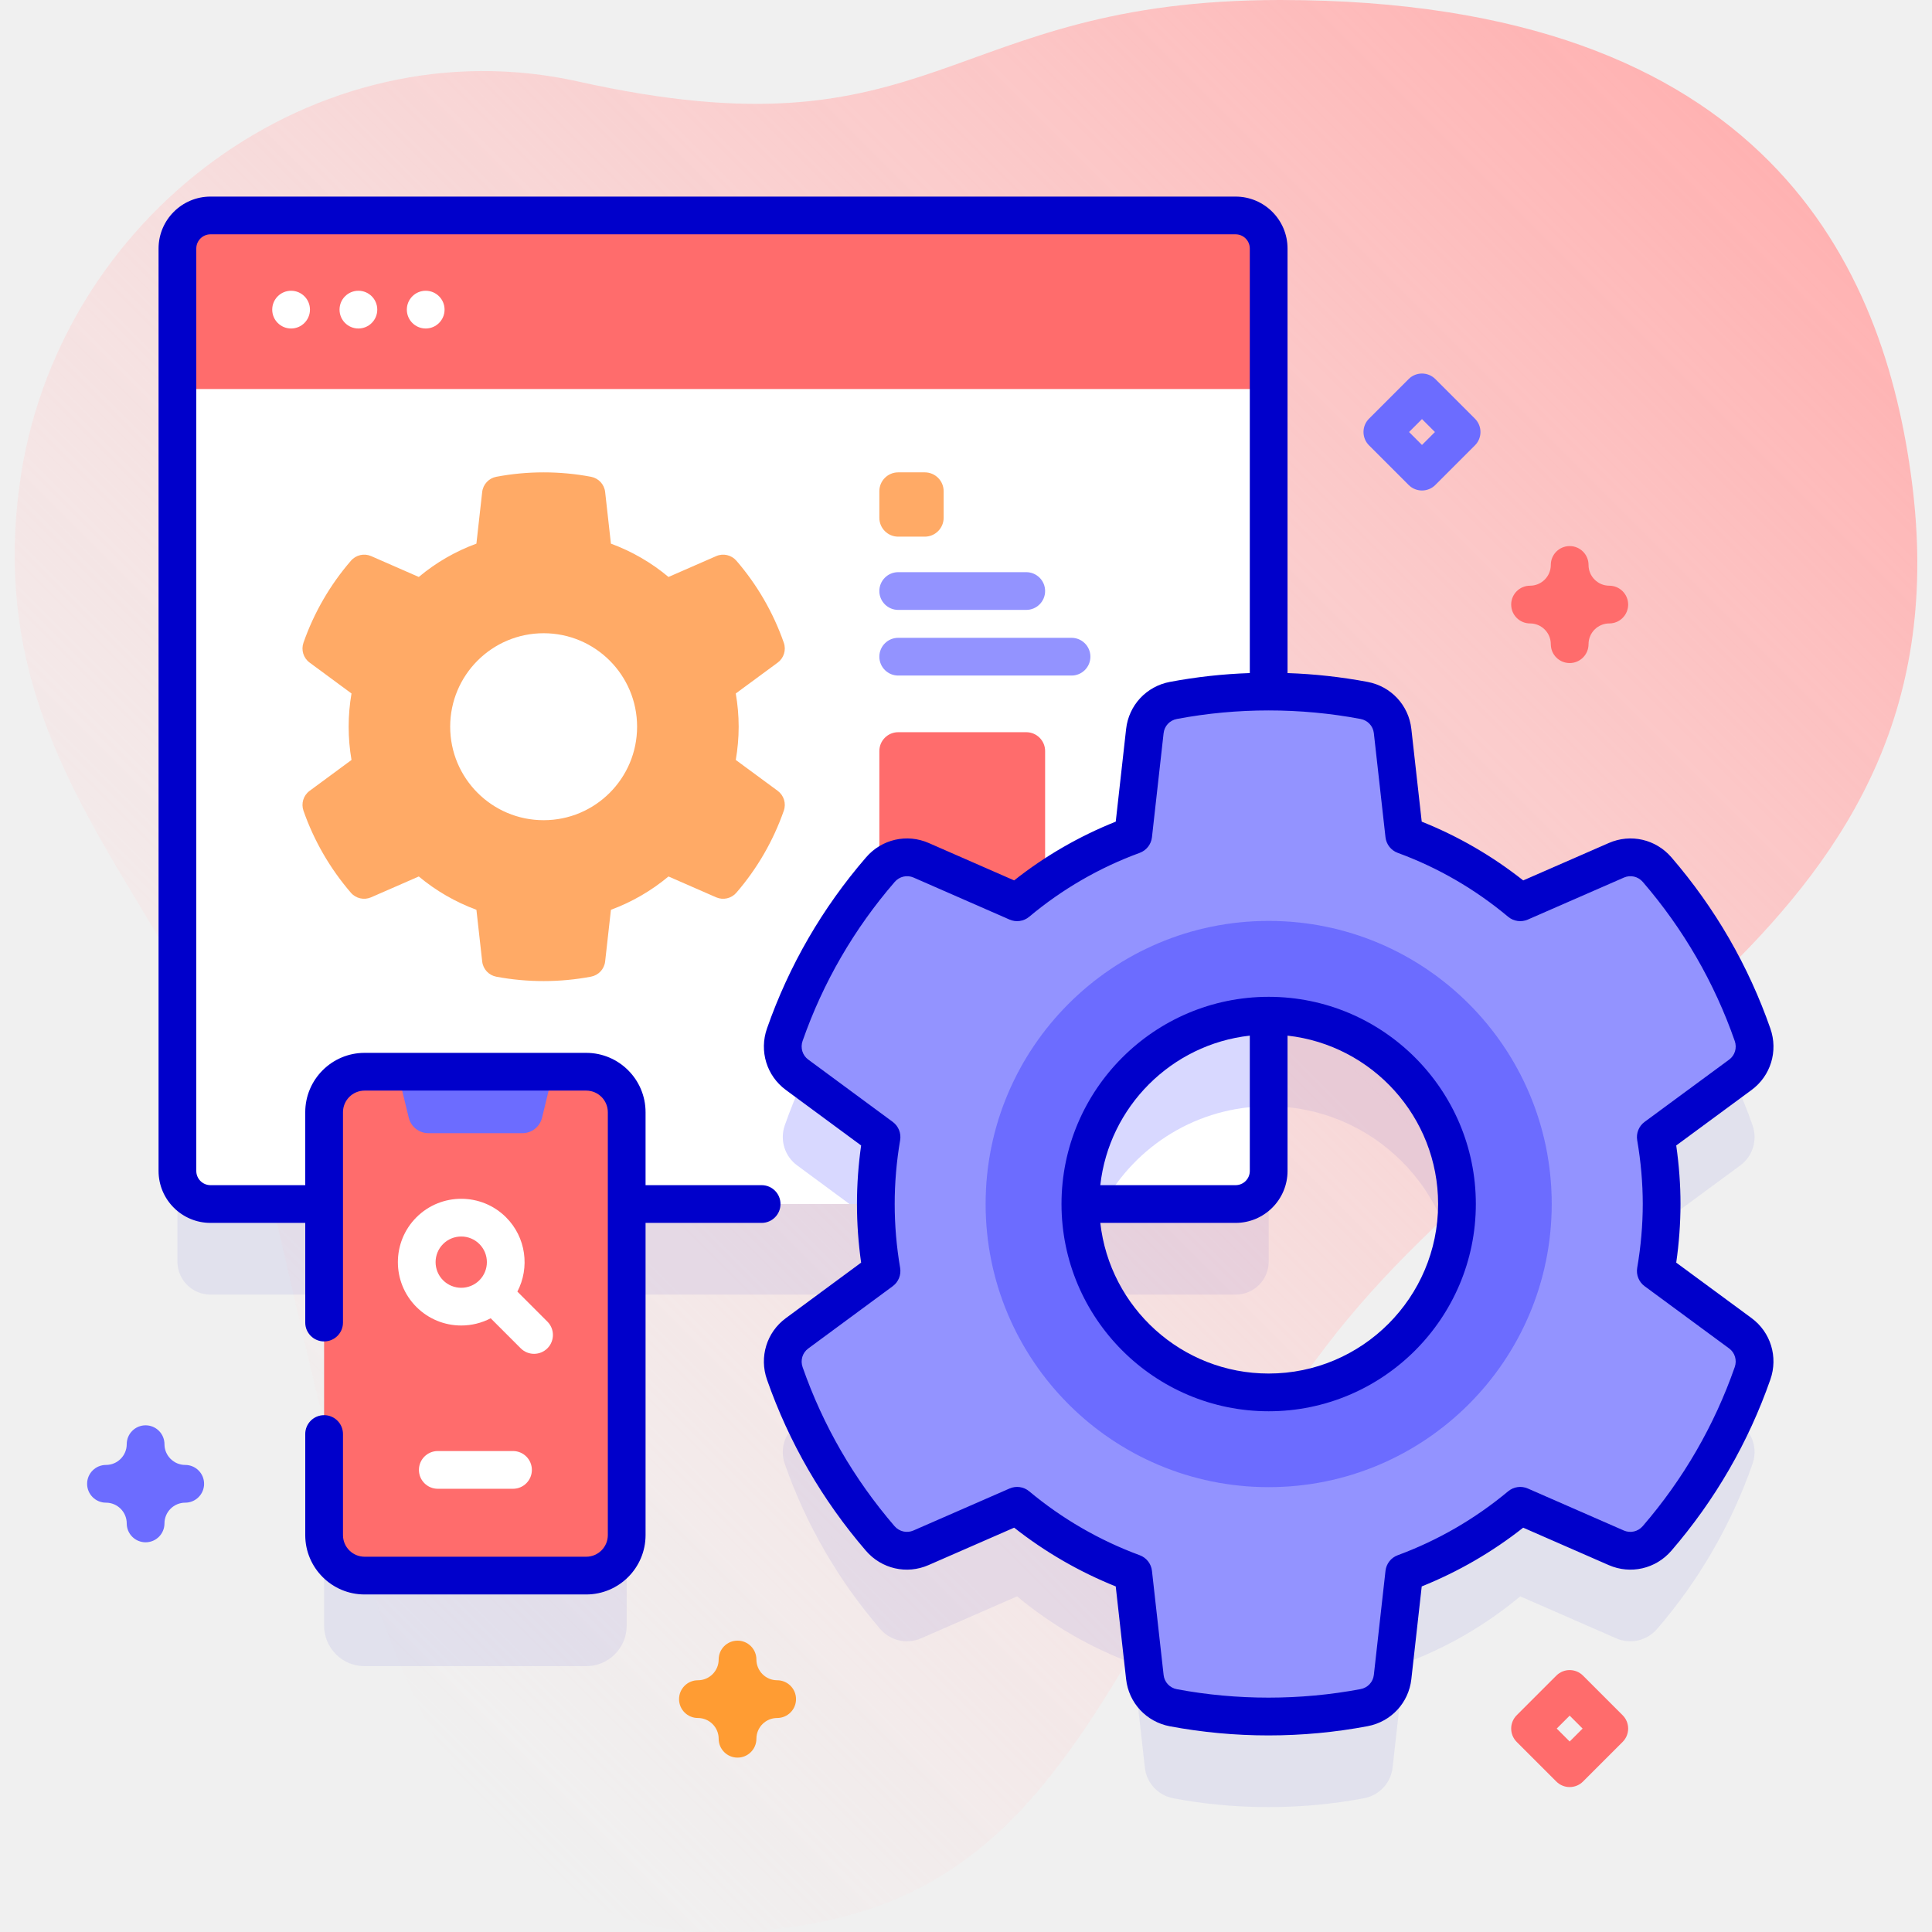
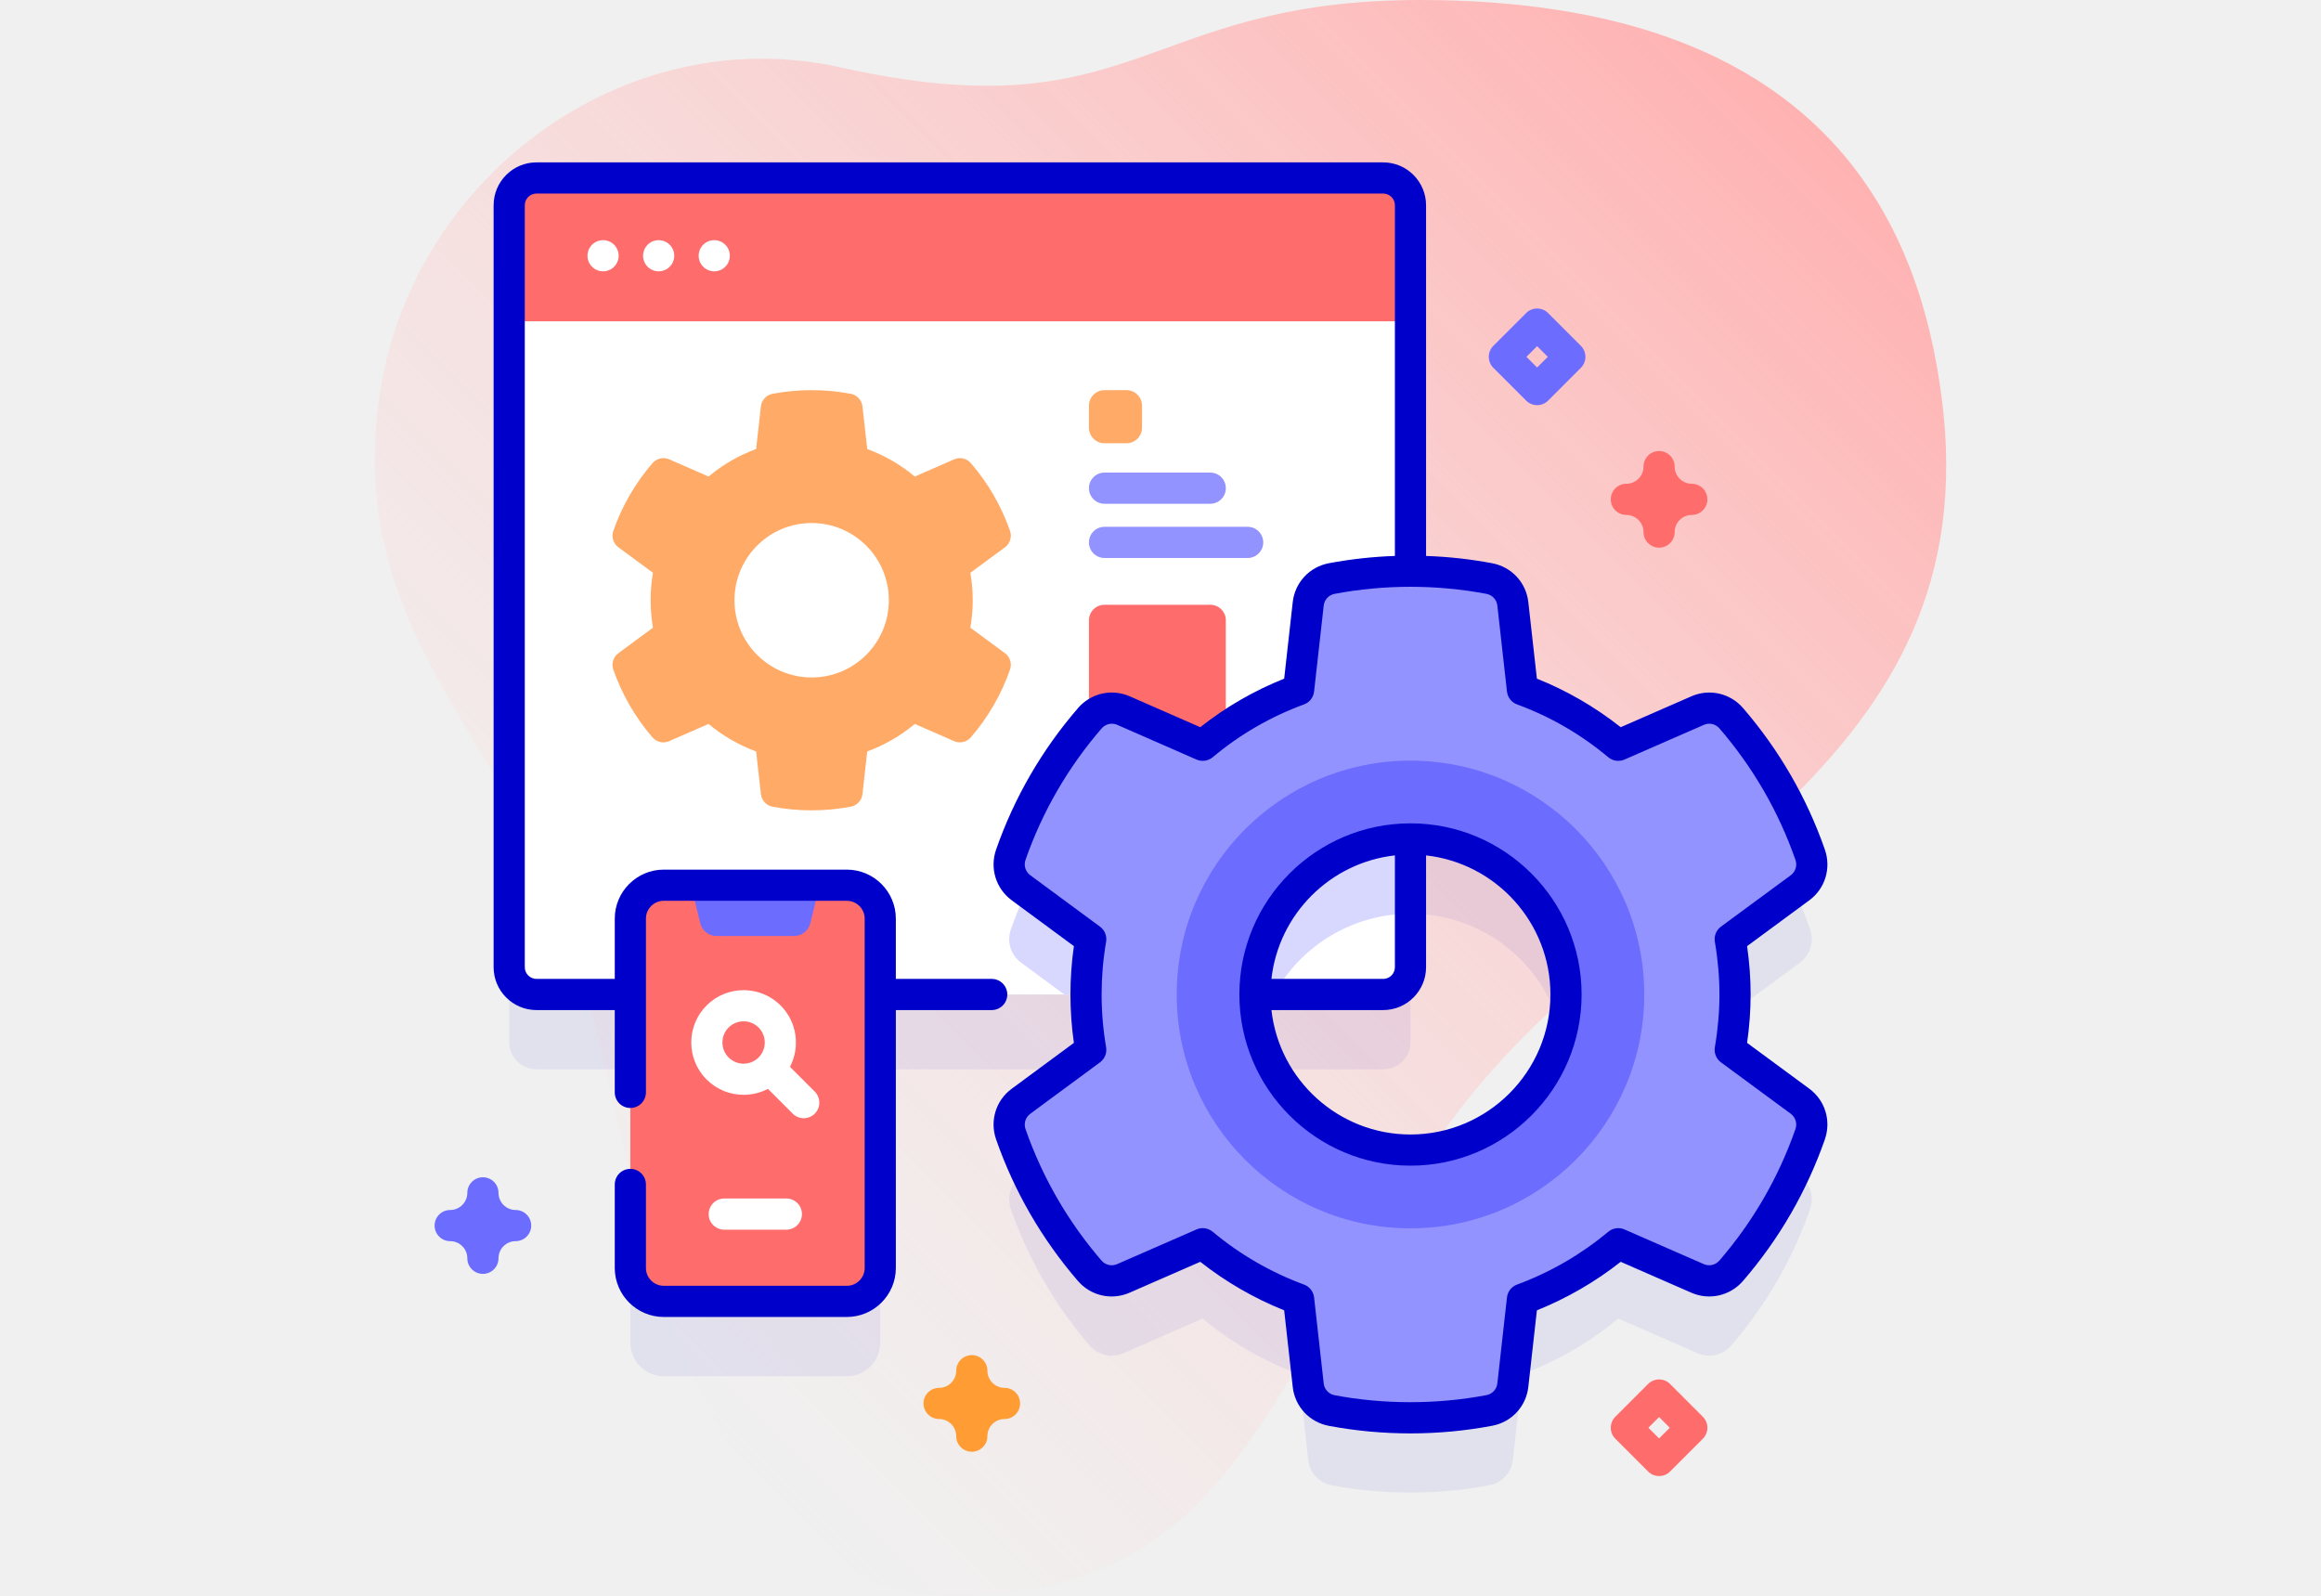
- <svg xmlns="http://www.w3.org/2000/svg" version="1.1" width="512" height="512" x="0" y="0" viewBox="0 0 512 512" style="enable-background:new 0 0 512 512" xml:space="preserve" class="">
+ <svg xmlns="http://www.w3.org/2000/svg" version="1.1" width="800" height="550" x="0" y="0" viewBox="0 0 512 512" style="enable-background:new 0 0 512 512" xml:space="preserve" class="">
  <g>
    <linearGradient id="a" x1="35.19" x2="424.906" y1="388.519" y2="-1.197" gradientUnits="userSpaceOnUse">
      <stop offset="0" stop-color="#ffd8d8" stop-opacity="0" />
      <stop offset=".998" stop-color="#ffb2b2" />
    </linearGradient>
    <path fill="url(#a)" d="M506.654 127.571C499.388 71.399 468.832 0 339.268 0c-89.477 0-90.686 42.86-185.991 21.61C83.824 6.125 14.766 57.209 5.166 128.571-5.19 205.555 50.497 240.846 68.575 305.437 88.076 375.109 102.082 512 188.852 512c95.678 0 100.618-74.035 162.591-155.271 59.629-78.166 170.626-109.984 155.211-229.158z" opacity="1" data-original="url(#a)" class="" />
    <path fill="#0000cb10" d="m461.2 377.323-22.395-16.491c.989-5.777 1.545-11.708 1.545-17.763 0-6.024-.556-11.956-1.545-17.733l22.399-16.494c3.3-2.43 4.597-6.735 3.247-10.604-5.652-16.207-14.303-31.012-25.294-43.77-2.672-3.101-7.046-4.123-10.796-2.484l-25.484 11.135c-9.052-7.569-19.431-13.655-30.738-17.794l-3.088-27.589c-.456-4.07-3.526-7.349-7.549-8.11a136.023 136.023 0 0 0-25.289-2.36V89.856a8.76 8.76 0 0 0-8.76-8.76H55.783a8.76 8.76 0 0 0-8.76 8.76v244.468a8.76 8.76 0 0 0 8.76 8.76h30.11v87.737c0 5.925 4.803 10.728 10.728 10.728h58.73c5.925 0 10.728-4.803 10.728-10.728v-87.737h66.024c.001 6.05.526 11.976 1.514 17.748l-22.4 16.519c-3.299 2.433-4.592 6.74-3.239 10.609a135.792 135.792 0 0 0 25.286 43.74c2.671 3.102 7.046 4.124 10.797 2.485l25.483-11.135a104.577 104.577 0 0 0 30.769 17.794l3.088 27.615c.456 4.073 3.531 7.355 7.559 8.113a136.568 136.568 0 0 0 25.251 2.331c8.644 0 17.099-.811 25.291-2.36 4.024-.761 7.094-4.041 7.549-8.11l3.088-27.589c11.307-4.17 21.656-10.226 30.738-17.794l25.457 11.135c3.749 1.64 8.122.62 10.795-2.478a135.372 135.372 0 0 0 25.316-43.773c1.353-3.871.056-8.18-3.245-10.611zm-124.989 15.678c-27.566 0-49.894-22.352-49.902-49.916h41.145a8.76 8.76 0 0 0 8.76-8.76v-41.157c27.57.001 49.899 22.361 49.899 49.902 0 27.571-22.331 49.931-49.902 49.931z" opacity="1" data-original="#0000cb10" class="" />
    <path fill="#ffffff" d="M336.211 103.098V310.32a8.76 8.76 0 0 1-8.76 8.76H55.781a8.76 8.76 0 0 1-8.76-8.76V103.098l4.999-5h278.837z" opacity="1" data-original="#ffffff" class="" />
    <path fill="#d8d8ff" d="M310.951 209.63c-4.02.76-7.09 4.04-7.55 8.1l-3.09 27.59c-11.3 4.14-21.68 10.2-30.77 17.8l-25.43-11.14c-3.74-1.64-8.12-.62-10.79 2.48a135.16 135.16 0 0 0-25.34 43.75c-1.36 3.87-.06 8.17 3.24 10.61l13.91 10.26h67.32c8.48-15.44 24.89-25.91 43.76-25.91v-85.9c-8.64 0-17.08.81-25.26 2.36z" opacity="1" data-original="#d8d8ff" />
    <path fill="#ff6c6c" d="M271.967 259.995h-33.931a5 5 0 0 1-5-5v-55.954a5 5 0 0 1 5-5h33.931a5 5 0 0 1 5 5v55.954a5 5 0 0 1-5 5zM336.214 103.098V65.856a8.76 8.76 0 0 0-8.76-8.76H55.783a8.76 8.76 0 0 0-8.76 8.76v37.241h289.191z" opacity="1" data-original="#ff6c6c" class="" />
    <g fill="#fff">
      <circle cx="77.142" cy="82.055" r="5" fill="#ffffff" opacity="1" data-original="#ffffff" class="" />
      <circle cx="94.979" cy="82.055" r="5" fill="#ffffff" opacity="1" data-original="#ffffff" class="" />
      <circle cx="112.815" cy="82.055" r="5" fill="#ffffff" opacity="1" data-original="#ffffff" class="" />
    </g>
    <path fill="#9393ff" d="m461.2 353.32-22.39-16.49c.98-5.77 1.54-11.71 1.54-17.76 0-6.03-.56-11.96-1.54-17.73l22.39-16.5c3.3-2.43 4.6-6.73 3.25-10.6-5.65-16.21-14.3-31.01-25.29-43.77-2.67-3.1-7.05-4.13-10.8-2.49l-25.48 11.14c-9.05-7.57-19.43-13.66-30.74-17.8l-3.09-27.58c-.45-4.07-3.52-7.35-7.55-8.11-8.19-1.55-16.65-2.36-25.29-2.36s-17.08.81-25.26 2.36c-4.02.76-7.09 4.04-7.55 8.1l-3.09 27.59c-11.3 4.14-21.68 10.2-30.77 17.8l-25.43-11.14c-3.74-1.64-8.11-.62-10.79 2.48a135.16 135.16 0 0 0-25.34 43.75c-1.36 3.87-.06 8.17 3.24 10.61l22.4 16.52c-.99 5.77-1.52 11.67-1.52 17.73 0 6.05.53 11.99 1.52 17.76l-22.4 16.52c-3.3 2.43-4.6 6.74-3.24 10.61 5.67 16.2 14.32 31 25.28 43.74 2.68 3.1 7.05 4.12 10.8 2.48l25.48-11.13a104.74 104.74 0 0 0 30.77 17.79l3.09 27.62c.46 4.07 3.53 7.35 7.56 8.11 8.19 1.54 16.63 2.33 25.25 2.33 8.64 0 17.1-.81 25.29-2.36 4.03-.76 7.1-4.04 7.55-8.11l3.09-27.59c11.31-4.17 21.65-10.22 30.74-17.79l25.45 11.13c3.75 1.64 8.13.62 10.8-2.47a135.583 135.583 0 0 0 25.32-43.78c1.35-3.87.05-8.18-3.25-10.61zm-124.99 34.45c-37.94 0-68.67-30.77-68.67-68.71 0-37.9 30.73-68.67 68.67-68.67s68.67 30.77 68.67 68.67c0 37.94-30.73 68.71-68.67 68.71z" opacity="1" data-original="#9393ff" class="" />
    <path fill="#6c6cff" d="M336.211 244.05c-41.44 0-75.01 33.61-75.01 75.01 0 41.44 33.57 75.05 75.01 75.05s75.01-33.61 75.01-75.05c0-41.4-33.57-75.01-75.01-75.01zm0 124.95c-27.57 0-49.9-22.36-49.9-49.93 0-27.54 22.33-49.9 49.9-49.9s49.9 22.36 49.9 49.9c0 27.57-22.33 49.93-49.9 49.93z" opacity="1" data-original="#6c6cff" />
    <path fill="#ffaa66" d="M195.755 192.58c0-2.99-.276-5.934-.767-8.801l11.117-8.186a4.635 4.635 0 0 0 1.612-5.263 67.18 67.18 0 0 0-12.554-21.723 4.63 4.63 0 0 0-5.358-1.233l-12.648 5.527a51.3 51.3 0 0 0-15.256-8.831l-1.532-13.693a4.627 4.627 0 0 0-3.747-4.025 67.498 67.498 0 0 0-12.552-1.172 67.41 67.41 0 0 0-12.538 1.171 4.626 4.626 0 0 0-3.746 4.025l-1.532 13.693a51.254 51.254 0 0 0-15.271 8.831l-12.622-5.526a4.63 4.63 0 0 0-5.357 1.226 67.079 67.079 0 0 0-12.577 21.715 4.633 4.633 0 0 0 1.607 5.265l11.117 8.199a52.006 52.006 0 0 0 0 17.617l-11.117 8.199a4.633 4.633 0 0 0-1.607 5.265 67.37 67.37 0 0 0 12.55 21.708 4.628 4.628 0 0 0 5.359 1.233l12.648-5.526a51.905 51.905 0 0 0 15.271 8.831l1.532 13.706a4.627 4.627 0 0 0 3.752 4.027 67.807 67.807 0 0 0 12.532 1.157c4.29 0 8.486-.403 12.552-1.172a4.627 4.627 0 0 0 3.747-4.025l1.532-13.693a51.85 51.85 0 0 0 15.256-8.831l12.635 5.526a4.629 4.629 0 0 0 5.358-1.23 67.179 67.179 0 0 0 12.564-21.725 4.634 4.634 0 0 0-1.611-5.266l-11.115-8.185c.49-2.866.766-5.81.766-8.815zm-51.685 24.781c-13.684 0-24.767-11.097-24.767-24.781 0-13.669 11.083-24.767 24.767-24.767s24.767 11.097 24.767 24.767c0 13.684-11.083 24.781-24.767 24.781zM245.075 142.219h-7.04a5 5 0 0 1-5-5v-7.04a5 5 0 0 1 5-5h7.04a5 5 0 0 1 5 5v7.04a5 5 0 0 1-5 5z" opacity="1" data-original="#ffaa66" class="" />
    <g fill="#9393ff">
      <path d="M233.035 156.63a5 5 0 0 0 5 5h33.931a5 5 0 0 0 0-10h-33.931a5 5 0 0 0-5 5zM283.967 169.029h-45.931a5 5 0 0 0 0 10h45.931a5 5 0 0 0 0-10z" fill="#9393ff" opacity="1" data-original="#9393ff" class="" />
    </g>
    <path fill="#ff6c6c" d="M155.351 417.549h-58.73c-5.925 0-10.728-4.803-10.728-10.728V294.748c0-5.925 4.803-10.728 10.728-10.728h8.741l8.173 5h24.902l8.173-5h8.741c5.925 0 10.728 4.803 10.728 10.728v112.073c0 5.925-4.803 10.728-10.728 10.728z" opacity="1" data-original="#ff6c6c" class="" />
    <path fill="#6c6cff" d="m143.65 296.206 2.96-12.186h-41.248l2.96 12.186a5.364 5.364 0 0 0 5.213 4.098h24.902a5.365 5.365 0 0 0 5.213-4.098z" opacity="1" data-original="#6c6cff" />
    <g fill="#0000cb">
      <path d="m464.165 349.297-19.948-14.689a109.602 109.602 0 0 0 1.133-15.538c0-5.07-.381-10.273-1.133-15.508l19.952-14.693c5.082-3.742 7.094-10.283 5.004-16.276-5.81-16.659-14.634-31.93-26.228-45.388-4.136-4.803-10.801-6.33-16.586-3.803l-22.693 9.917c-8.231-6.5-17.255-11.725-26.896-15.574l-2.749-24.565c-.703-6.278-5.361-11.288-11.589-12.466a140.756 140.756 0 0 0-21.222-2.34V65.86c0-7.588-6.173-13.761-13.76-13.761H55.78c-7.587 0-13.76 6.173-13.76 13.761v244.46c0 7.587 6.173 13.76 13.76 13.76h25.113v26.414a5 5 0 1 0 10 0v-55.746a5.735 5.735 0 0 1 5.729-5.729h58.73a5.735 5.735 0 0 1 5.729 5.729v112.073a5.735 5.735 0 0 1-5.729 5.728h-58.73a5.735 5.735 0 0 1-5.729-5.728v-26.79a5 5 0 1 0-10 0v26.79c0 8.672 7.056 15.728 15.729 15.728h58.73c8.673 0 15.729-7.056 15.729-15.728V324.08h30.76a5 5 0 1 0 0-10h-30.76v-19.332c0-8.673-7.056-15.729-15.729-15.729h-58.73c-8.673 0-15.729 7.056-15.729 15.729v19.332H55.78a3.765 3.765 0 0 1-3.76-3.76V65.86a3.765 3.765 0 0 1 3.76-3.761h271.67a3.765 3.765 0 0 1 3.76 3.761v112.513a140.391 140.391 0 0 0-21.191 2.339c-6.228 1.18-10.884 6.189-11.586 12.467l-2.749 24.564a107.847 107.847 0 0 0-26.926 15.573l-22.64-9.913c-5.777-2.528-12.439-1.008-16.58 3.782-11.596 13.415-20.438 28.68-26.279 45.371-2.096 5.993-.091 12.538 4.991 16.285l19.958 14.719a110.297 110.297 0 0 0-1.104 15.509c0 5.171.371 10.385 1.104 15.539l-19.958 14.719c-5.082 3.748-7.088 10.292-4.991 16.284 5.83 16.662 14.65 31.92 26.216 45.35 4.136 4.807 10.802 6.334 16.588 3.806l22.698-9.918a109.208 109.208 0 0 0 26.92 15.569l2.751 24.597c.702 6.286 5.365 11.298 11.604 12.472a142.042 142.042 0 0 0 26.175 2.417c8.809 0 17.63-.823 26.22-2.447 6.229-1.178 10.887-6.188 11.59-12.467l2.749-24.571a109.168 109.168 0 0 0 26.891-15.568l22.671 9.916c5.777 2.525 12.445 1.003 16.585-3.794 11.585-13.429 20.417-28.7 26.249-45.389 2.095-5.998.085-12.543-5.001-16.287zm-4.439 12.987c-5.417 15.498-13.62 29.682-24.381 42.155-1.258 1.457-3.272 1.924-5.007 1.164l-25.457-11.135a5.001 5.001 0 0 0-5.205.74c-8.785 7.321-18.632 13.021-29.267 16.943a5 5 0 0 0-3.239 4.136l-3.087 27.589c-.212 1.888-1.622 3.396-3.51 3.753-15.987 3.022-32.869 3.002-48.688.028-1.891-.355-3.303-1.864-3.515-3.755l-3.088-27.615a5.003 5.003 0 0 0-3.238-4.136 99.364 99.364 0 0 1-29.298-16.943 5 5 0 0 0-5.203-.741l-25.484 11.136c-1.74.758-3.751.29-5.006-1.167-10.746-12.479-18.94-26.652-24.355-42.128-.638-1.824-.041-3.807 1.487-4.933l22.399-16.52a5 5 0 0 0 1.96-4.868 100.57 100.57 0 0 1-1.442-16.919c0-5.617.485-11.299 1.442-16.889a5 5 0 0 0-1.96-4.868l-22.4-16.52c-1.527-1.126-2.125-3.109-1.487-4.934 5.424-15.499 13.635-29.675 24.405-42.134 1.257-1.454 3.268-1.923 5.005-1.161l25.432 11.135a4.993 4.993 0 0 0 5.214-.745 98.015 98.015 0 0 1 29.278-16.934 5 5 0 0 0 3.25-4.14l3.088-27.591c.211-1.887 1.621-3.395 3.509-3.752 15.952-3.02 32.752-3.014 48.694.001 1.888.356 3.298 1.865 3.51 3.752l3.087 27.59a5.002 5.002 0 0 0 3.25 4.14c10.619 3.887 20.46 9.584 29.25 16.935a5.005 5.005 0 0 0 5.209.746l25.484-11.136c1.737-.763 3.751-.291 5.006 1.166 10.771 12.503 18.967 26.686 24.361 42.152.637 1.825.037 3.807-1.491 4.932l-22.398 16.495a5.003 5.003 0 0 0-1.964 4.869c.978 5.711 1.473 11.393 1.473 16.89 0 5.516-.495 11.208-1.473 16.92a5.001 5.001 0 0 0 1.964 4.869l22.396 16.491c1.529 1.129 2.127 3.111 1.49 4.937z" fill="#0000cb" opacity="1" data-original="#0000cb" class="" />
      <path d="M336.211 264.168c-.001 0-.001 0 0 0h-.001c-30.273.001-54.901 24.629-54.901 54.902 0 30.289 24.629 54.931 54.902 54.931s54.902-24.642 54.902-54.931c0-30.273-24.629-54.902-54.902-54.902zm-5.001 10.285v35.867a3.765 3.765 0 0 1-3.76 3.76h-35.858c2.309-20.775 18.844-37.313 39.618-39.627zm5.001 89.548c-23.066 0-42.117-17.497-44.616-39.921h35.856c7.587 0 13.76-6.173 13.76-13.76v-35.867c22.414 2.495 39.903 21.549 39.903 44.617-.001 24.775-20.144 44.931-44.903 44.931z" fill="#0000cb" opacity="1" data-original="#0000cb" class="" />
    </g>
    <path fill="#ffffff" d="m145.066 350.244-7.958-7.958c3.32-6.337 2.321-14.364-2.998-19.683-6.55-6.549-17.206-6.549-23.756 0-6.549 6.549-6.549 17.207 0 23.756a16.749 16.749 0 0 0 11.878 4.912 16.82 16.82 0 0 0 7.805-1.914l7.958 7.958c.977.976 2.256 1.464 3.536 1.464s2.559-.488 3.536-1.464a5.002 5.002 0 0 0-.001-7.071zm-27.641-10.956a6.806 6.806 0 0 1 0-9.613c1.325-1.325 3.066-1.988 4.807-1.988s3.481.663 4.807 1.988a6.806 6.806 0 0 1 0 9.613 6.805 6.805 0 0 1-9.614 0zM111.02 389.541a5 5 0 0 0 5 5h19.931a5 5 0 0 0 0-10H116.02a5 5 0 0 0-5 5z" opacity="1" data-original="#ffffff" class="" />
    <path fill="#ff6c6c" d="M415.979 175.717a5 5 0 0 1-5-5c0-3.032-2.468-5.5-5.5-5.5-2.762 0-5-2.238-5-5s2.238-5 5-5c3.032 0 5.5-2.468 5.5-5.5 0-2.762 2.238-5 5-5s5 2.238 5 5c0 3.032 2.468 5.5 5.5 5.5 2.762 0 5 2.238 5 5s-2.238 5-5 5a5.507 5.507 0 0 0-5.5 5.5 5 5 0 0 1-5 5z" opacity="1" data-original="#ff6c6c" class="" />
    <path fill="#6c6cff" d="M38.586 408.724a5 5 0 0 1-5-5c0-3.032-2.467-5.5-5.5-5.5a5 5 0 1 1 0-10c3.033 0 5.5-2.468 5.5-5.5a5 5 0 1 1 10 0c0 3.032 2.467 5.5 5.5 5.5a5 5 0 1 1 0 10 5.506 5.506 0 0 0-5.5 5.5 5 5 0 0 1-5 5z" opacity="1" data-original="#6c6cff" />
    <path fill="#ff9c33" d="M195.455 465.787a5 5 0 0 1-5-5c0-3.032-2.467-5.5-5.5-5.5a5 5 0 1 1 0-10c3.033 0 5.5-2.468 5.5-5.5a5 5 0 1 1 10 0c0 3.032 2.467 5.5 5.5 5.5a5 5 0 1 1 0 10 5.506 5.506 0 0 0-5.5 5.5 5 5 0 0 1-5 5z" opacity="1" data-original="#ff9c33" />
    <path fill="#6c6cff" d="M376.841 129.989a4.98 4.98 0 0 1-3.535-1.465l-10.5-10.5a4.998 4.998 0 0 1 0-7.07l10.5-10.5a4.998 4.998 0 0 1 7.07 0l10.5 10.5a4.998 4.998 0 0 1 0 7.07l-10.5 10.5a4.981 4.981 0 0 1-3.535 1.465zm-3.429-15.5 3.429 3.429 3.429-3.429-3.429-3.429z" opacity="1" data-original="#6c6cff" />
    <path fill="#ff6c6c" d="M415.979 473.59a4.98 4.98 0 0 1-3.535-1.465l-10.5-10.5a4.998 4.998 0 0 1 0-7.07l10.5-10.5a4.998 4.998 0 0 1 7.07 0l10.5 10.5a4.998 4.998 0 0 1 0 7.07l-10.5 10.5a4.981 4.981 0 0 1-3.535 1.465zm-3.429-15.5 3.429 3.429 3.429-3.429-3.429-3.429z" opacity="1" data-original="#ff6c6c" class="" />
  </g>
</svg>
